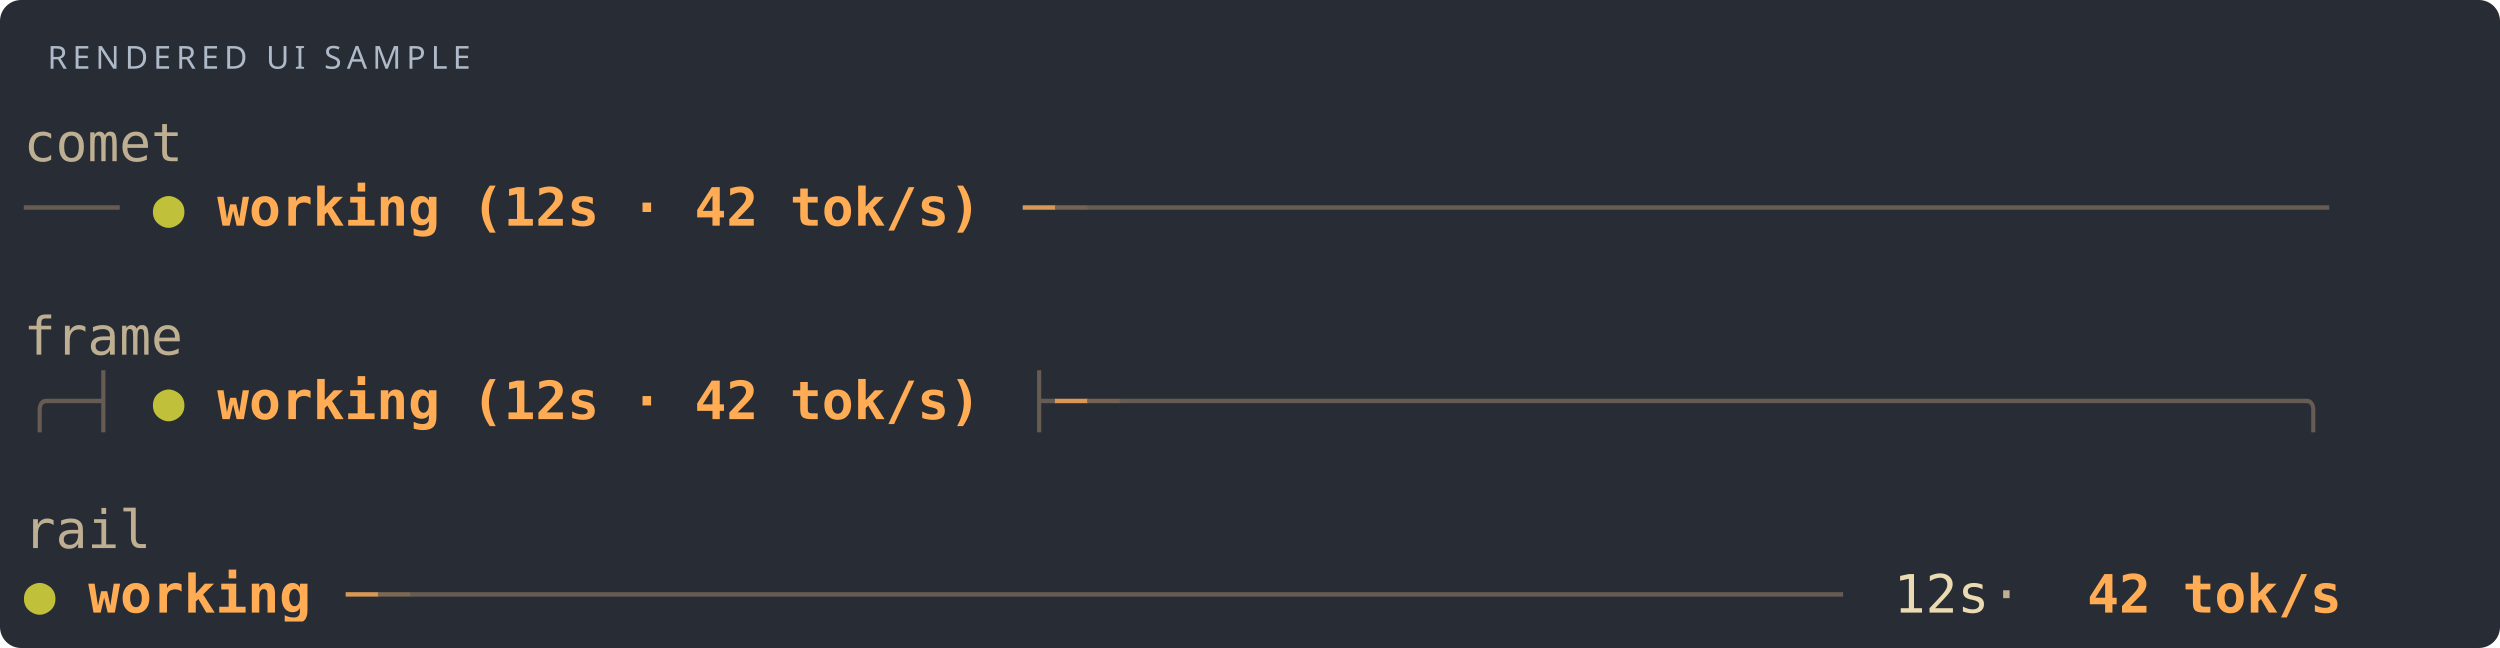
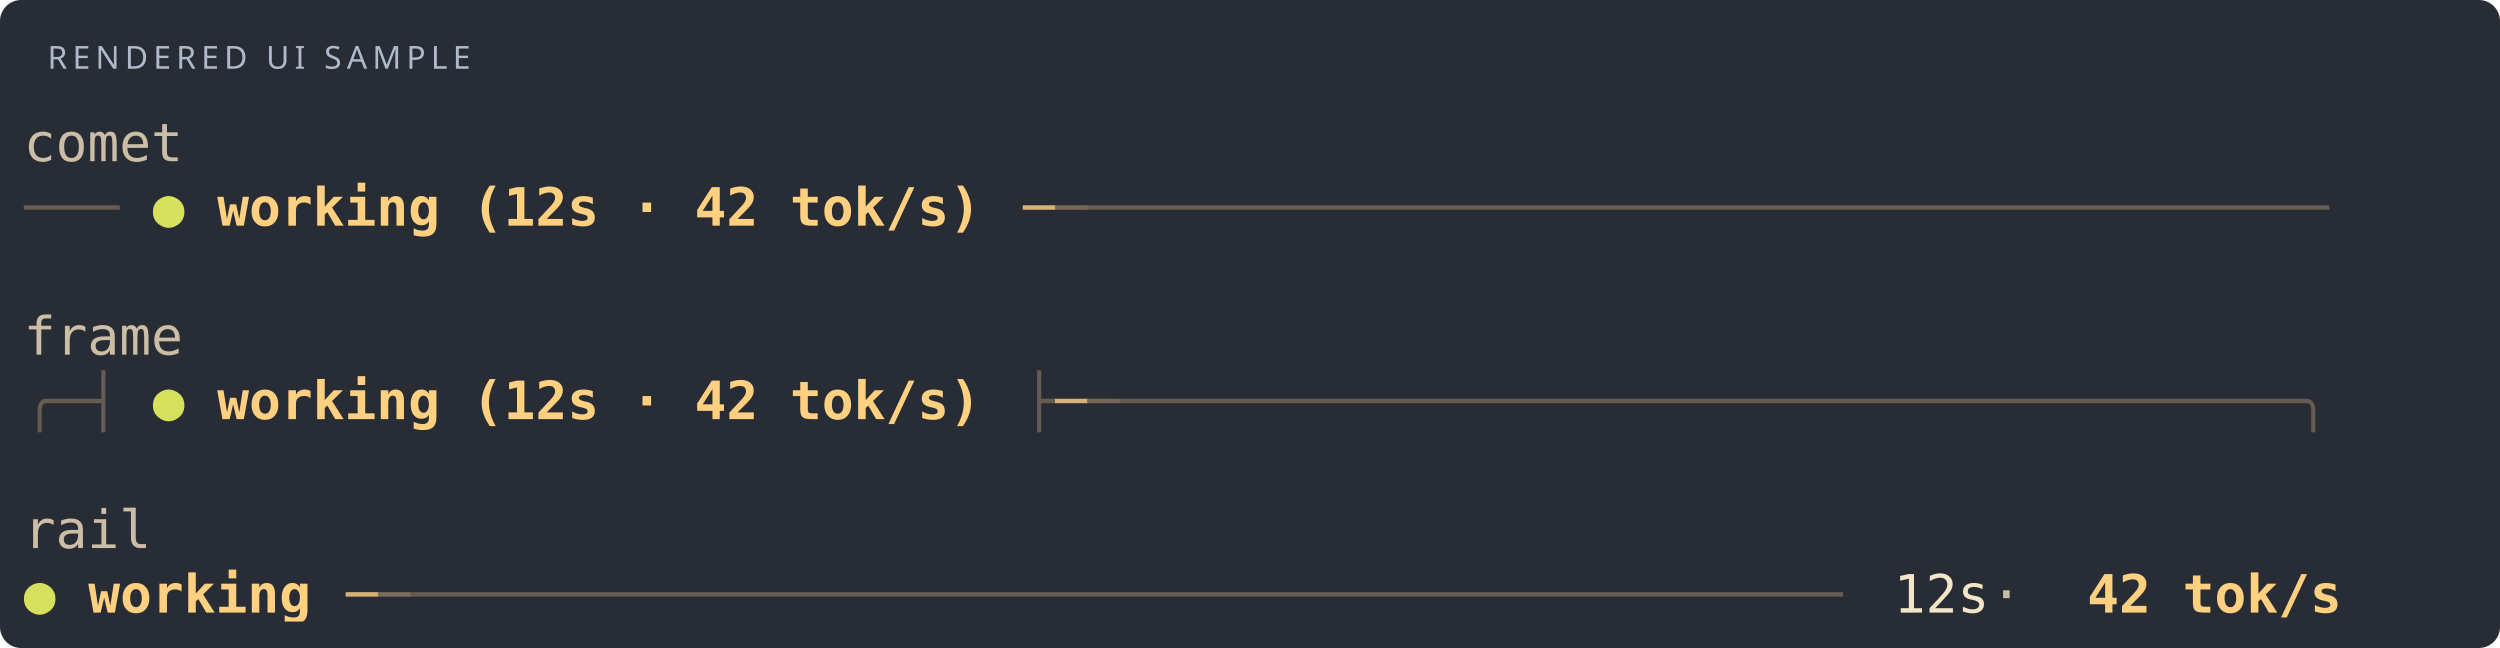
<svg xmlns="http://www.w3.org/2000/svg" viewBox="0 0 946 245.2">
  <style>
.appearance-dividers-matrix {font-family:monospace;font-size:20px;line-height:24.4px}
- .appearance-dividers-r1 { fill: #beaf93 }
+ .appearance-dividers-r1 { fill: #ccbea6 }
.appearance-dividers-r2 { fill: #abb2bf }
.appearance-dividers-r3 { fill: #665c54 }
- .appearance-dividers-r4 { fill: #c0c03b }
- .appearance-dividers-r5 { fill: #ffac54;font-weight: bold }
- .appearance-dividers-r6 { fill: #d99854 }
- .appearance-dividers-r7 { fill: #756454 }
- .appearance-dividers-r8 { fill: #7d6854 }
- .appearance-dividers-r9 { fill: #ebdbb2 }
+ .appearance-dividers-r4 { fill: #d6e05d }
+ .appearance-dividers-r5 { fill: #ffd080;font-weight: bold }
+ .appearance-dividers-r6 { fill: #d9b375 }
+ .appearance-dividers-r7 { fill: #756858 }
+ .appearance-dividers-r8 { fill: #7d6d5b }
+ .appearance-dividers-r9 { fill: #f3e6c8 }
</style>
  <defs>
    <clipPath id="appearance-dividers-clip-terminal">
      <rect width="926.2" height="194.2" />
    </clipPath>
    <clipPath id="appearance-dividers-line-0">
      <rect x="0" y="1.5" width="927.2" height="24.65" />
    </clipPath>
    <clipPath id="appearance-dividers-line-1">
      <rect x="0" y="25.9" width="927.2" height="24.65" />
    </clipPath>
    <clipPath id="appearance-dividers-line-2">
      <rect x="0" y="50.3" width="927.2" height="24.65" />
    </clipPath>
    <clipPath id="appearance-dividers-line-3">
      <rect x="0" y="74.7" width="927.2" height="24.65" />
    </clipPath>
    <clipPath id="appearance-dividers-line-4">
      <rect x="0" y="99.1" width="927.2" height="24.65" />
    </clipPath>
    <clipPath id="appearance-dividers-line-5">
      <rect x="0" y="123.5" width="927.2" height="24.65" />
    </clipPath>
    <clipPath id="appearance-dividers-line-6">
      <rect x="0" y="147.9" width="927.2" height="24.65" />
    </clipPath>
  </defs>
  <rect width="946" height="245.2" rx="8" fill="#282c34" />
  <text x="18" y="26" fill="#aebac9" font-family="sans-serif" font-size="12" letter-spacing="2">RENDERED UI SAMPLE</text>
  <g transform="translate(9, 41)" clip-path="url(#appearance-dividers-clip-terminal)">
    <g class="appearance-dividers-matrix">
      <text class="appearance-dividers-r1" x="0" y="20" textLength="61" clip-path="url(#appearance-dividers-line-0)">comet</text>
      <text class="appearance-dividers-r2" x="927.2" y="20" textLength="12.2" clip-path="url(#appearance-dividers-line-0)">
</text>
      <text class="appearance-dividers-r3" x="0" y="44.4" textLength="36.6" clip-path="url(#appearance-dividers-line-1)">───</text>
      <text class="appearance-dividers-r4" x="48.8" y="44.4" textLength="24.4" clip-path="url(#appearance-dividers-line-1)">● </text>
      <text class="appearance-dividers-r5" x="73.2" y="44.4" textLength="292.8" clip-path="url(#appearance-dividers-line-1)">working (12s · 42 tok/s)</text>
      <text class="appearance-dividers-r6" x="378.2" y="44.4" textLength="12.2" clip-path="url(#appearance-dividers-line-1)">─</text>
      <text class="appearance-dividers-r7" x="390.4" y="44.4" textLength="12.2" clip-path="url(#appearance-dividers-line-1)">─</text>
      <text class="appearance-dividers-r3" x="402.6" y="44.4" textLength="475.8" clip-path="url(#appearance-dividers-line-1)">───────────────────────────────────────</text>
      <text class="appearance-dividers-r2" x="927.2" y="44.4" textLength="12.2" clip-path="url(#appearance-dividers-line-1)">
</text>
      <text class="appearance-dividers-r2" x="927.2" y="68.8" textLength="12.2" clip-path="url(#appearance-dividers-line-2)">
</text>
      <text class="appearance-dividers-r1" x="0" y="93.2" textLength="61" clip-path="url(#appearance-dividers-line-3)">frame</text>
      <text class="appearance-dividers-r2" x="927.2" y="93.2" textLength="12.2" clip-path="url(#appearance-dividers-line-3)">
</text>
      <text class="appearance-dividers-r3" x="0" y="117.6" textLength="36.6" clip-path="url(#appearance-dividers-line-4)">╭─┤</text>
      <text class="appearance-dividers-r4" x="48.8" y="117.6" textLength="24.4" clip-path="url(#appearance-dividers-line-4)">● </text>
      <text class="appearance-dividers-r5" x="73.2" y="117.6" textLength="292.8" clip-path="url(#appearance-dividers-line-4)">working (12s · 42 tok/s)</text>
      <text class="appearance-dividers-r3" x="378.2" y="117.6" textLength="12.2" clip-path="url(#appearance-dividers-line-4)">├</text>
      <text class="appearance-dividers-r6" x="390.4" y="117.6" textLength="12.2" clip-path="url(#appearance-dividers-line-4)">─</text>
      <text class="appearance-dividers-r7" x="402.6" y="117.6" textLength="12.2" clip-path="url(#appearance-dividers-line-4)">─</text>
      <text class="appearance-dividers-r3" x="414.8" y="117.6" textLength="463.6" clip-path="url(#appearance-dividers-line-4)">─────────────────────────────────────╮</text>
      <text class="appearance-dividers-r2" x="927.2" y="117.6" textLength="12.2" clip-path="url(#appearance-dividers-line-4)">
</text>
      <text class="appearance-dividers-r2" x="927.2" y="142" textLength="12.2" clip-path="url(#appearance-dividers-line-5)">
</text>
      <text class="appearance-dividers-r1" x="0" y="166.4" textLength="48.8" clip-path="url(#appearance-dividers-line-6)">rail</text>
      <text class="appearance-dividers-r2" x="927.2" y="166.4" textLength="12.2" clip-path="url(#appearance-dividers-line-6)">
</text>
      <text class="appearance-dividers-r4" x="0" y="190.8" textLength="24.4" clip-path="url(#appearance-dividers-line-7)">● </text>
      <text class="appearance-dividers-r5" x="24.4" y="190.8" textLength="85.4" clip-path="url(#appearance-dividers-line-7)">working</text>
      <text class="appearance-dividers-r6" x="122" y="190.8" textLength="12.2" clip-path="url(#appearance-dividers-line-7)">─</text>
      <text class="appearance-dividers-r8" x="134.2" y="190.8" textLength="12.2" clip-path="url(#appearance-dividers-line-7)">─</text>
      <text class="appearance-dividers-r3" x="146.4" y="190.8" textLength="549" clip-path="url(#appearance-dividers-line-7)">─────────────────────────────────────────────</text>
      <text class="appearance-dividers-r9" x="707.6" y="190.8" textLength="36.6" clip-path="url(#appearance-dividers-line-7)">12s</text>
      <text class="appearance-dividers-r1" x="744.2" y="190.8" textLength="36.6" clip-path="url(#appearance-dividers-line-7)"> · </text>
      <text class="appearance-dividers-r5" x="780.8" y="190.8" textLength="97.6" clip-path="url(#appearance-dividers-line-7)">42 tok/s</text>
      <text class="appearance-dividers-r2" x="927.2" y="190.8" textLength="12.2" clip-path="url(#appearance-dividers-line-7)">
</text>
    </g>
  </g>
</svg>
